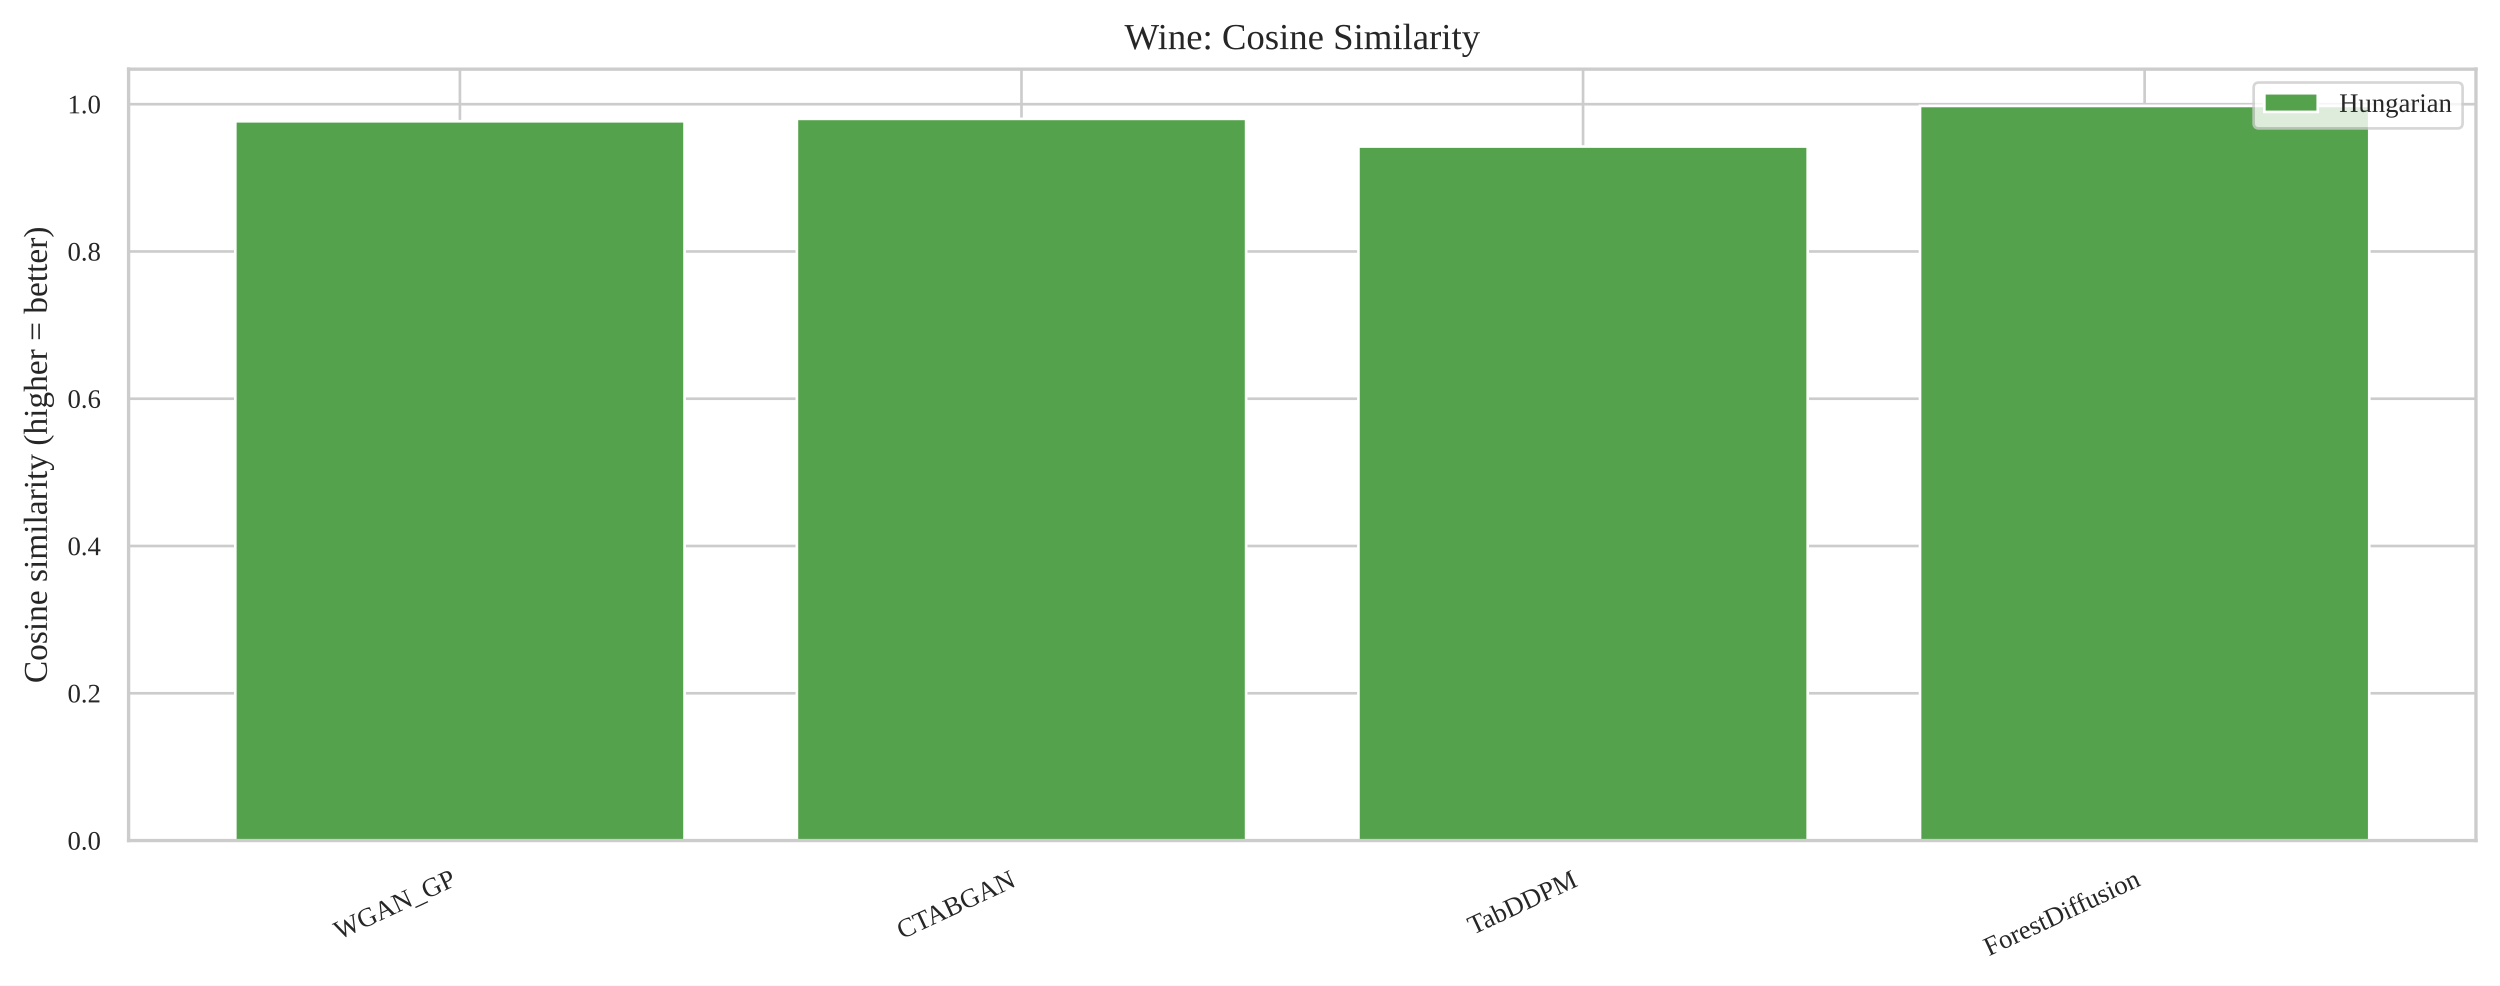
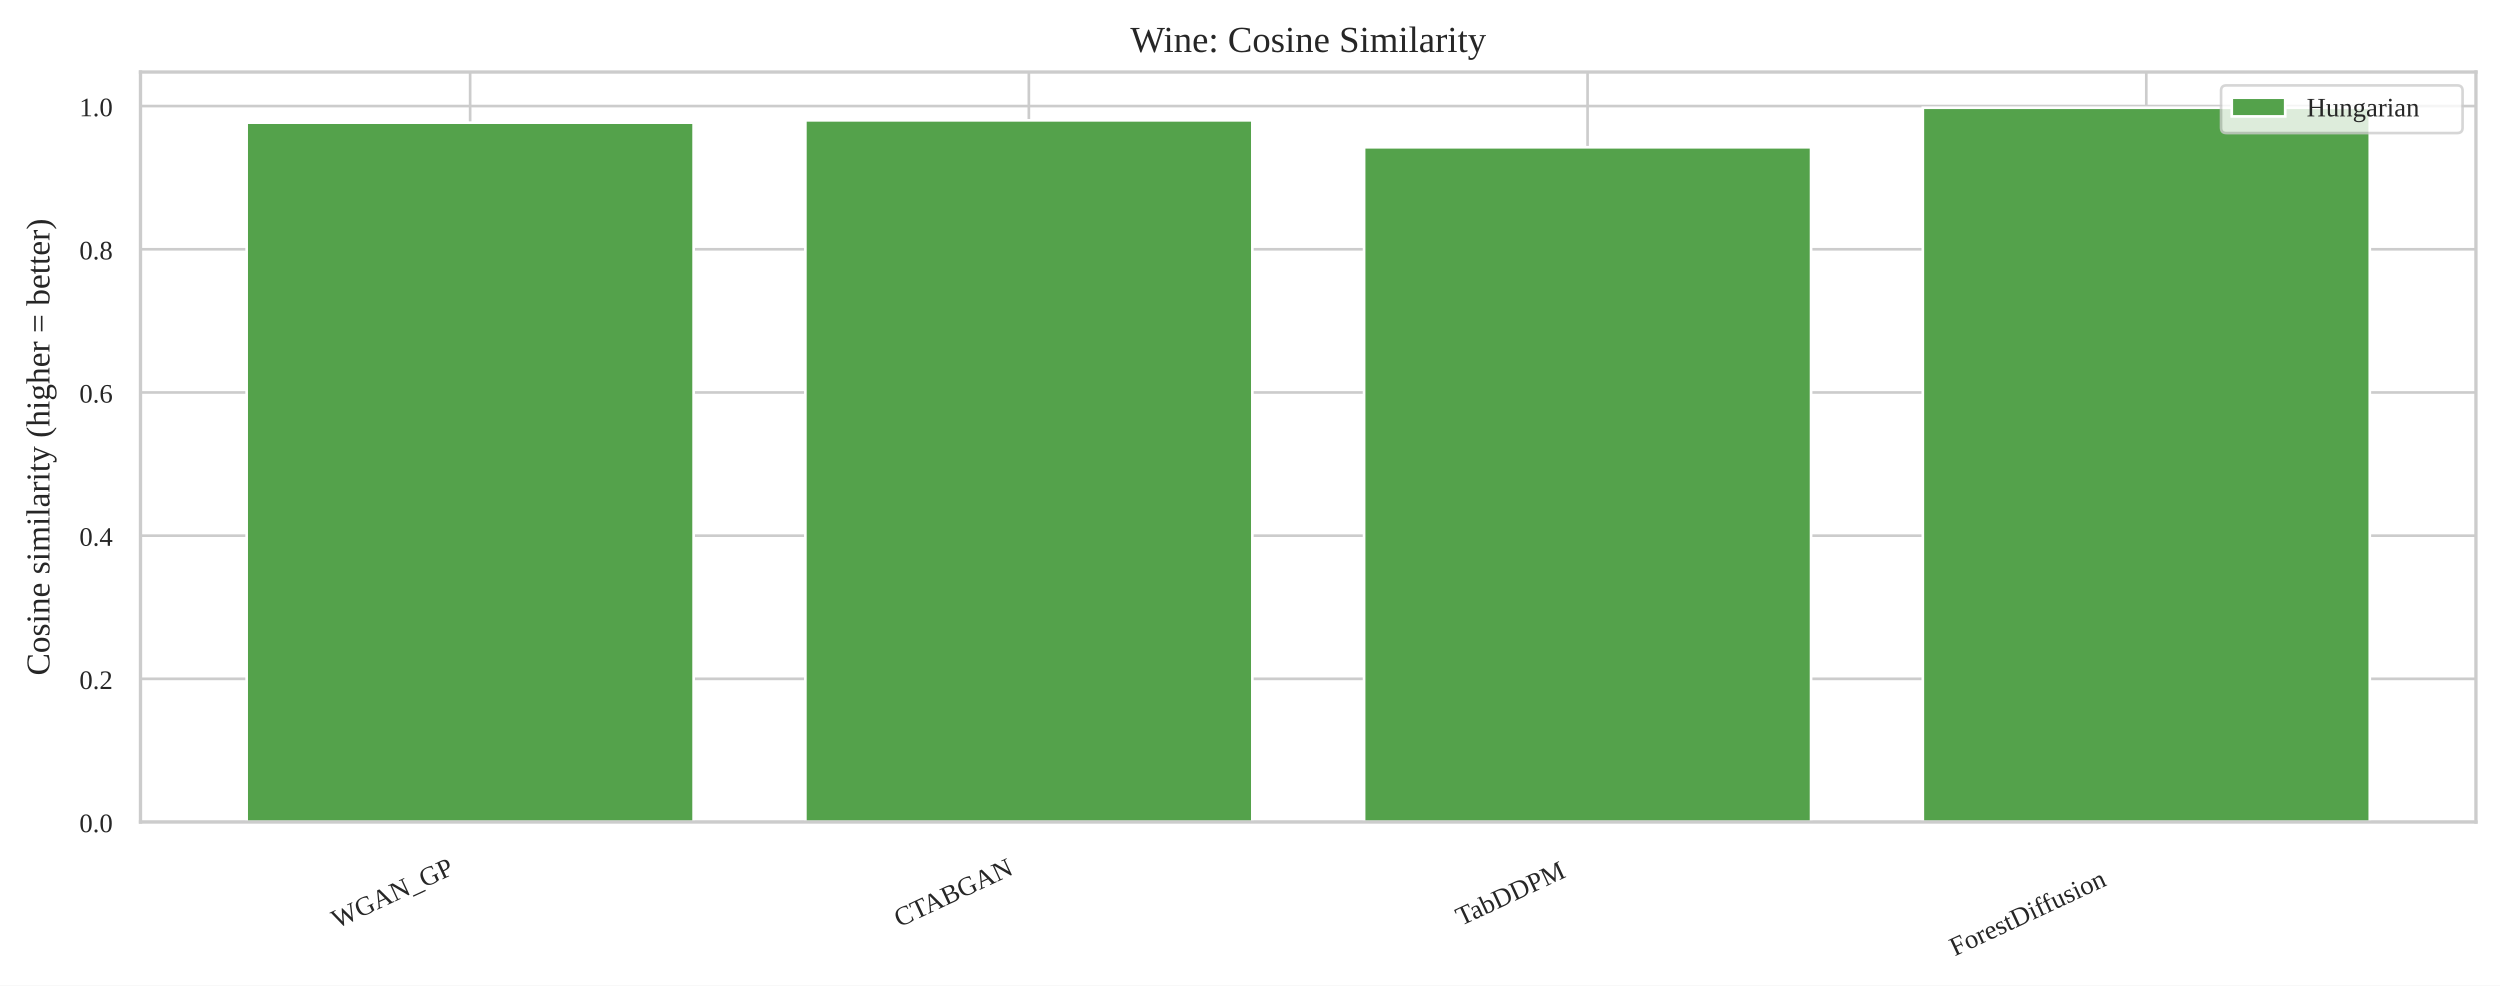
- <svg xmlns="http://www.w3.org/2000/svg" width="748.632pt" height="295.14pt" viewBox="0 0 748.632 295.14" version="1.1">
+ <svg xmlns="http://www.w3.org/2000/svg" width="748.16pt" height="294.926pt" viewBox="0 0 748.16 294.926" version="1.1">
  <defs>
    <style type="text/css">*{stroke-linejoin: round; stroke-linecap: butt}</style>
  </defs>
  <g id="figure_1">
    <g id="patch_1">
-       <path d="M 0 295.14  L 748.632 295.14  L 748.632 0  L 0 0  z " style="fill: #ffffff" />
+       <path d="M 0 294.926  L 748.16 294.926  L 748.16 0  L 0 0  z " style="fill: #ffffff" />
    </g>
    <g id="axes_1">
      <g id="patch_2">
-         <path d="M 38.509 251.703  L 741.432 251.703  L 741.432 20.713  L 38.509 20.713  z " style="fill: #ffffff" />
+         <path d="M 42.043 246.001  L 740.96 246.001  L 740.96 21.558  L 42.043 21.558  z " style="fill: #ffffff" />
      </g>
      <g id="matplotlib.axis_1">
        <g id="xtick_1">
          <g id="line2d_1">
-             <path d="M 137.726 251.703  L 137.726 20.713  " clip-path="url(#pb870cc4b14)" style="fill: none; stroke: #cccccc; stroke-width: 0.8; stroke-linecap: round" />
+             <path d="M 140.694 246.001  L 140.694 21.558  " clip-path="url(#p36a9f0f126)" style="fill: none; stroke: #cccccc; stroke-width: 0.8; stroke-linecap: round" />
          </g>
          <g id="text_1">
-             <text style="font-size: 8px; font-family: 'Times New Roman', 'Times', 'Nimbus Roman', 'Liberation Serif', 'DejaVu Serif', serif; fill: #262626" transform="translate(101.5507 281.4816) rotate(-25)">WGAN_GP</text>
+             <text style="font-size: 8px; font-family: 'Times New Roman', 'Times', 'Nimbus Roman', 'Liberation Serif', 'DejaVu Serif', serif; fill: #262626" transform="translate(100.7759 277.9247) rotate(-25)">WGAN_GP</text>
          </g>
        </g>
        <g id="xtick_2">
          <g id="line2d_2">
-             <path d="M 305.889 251.703  L 305.889 20.713  " clip-path="url(#pb870cc4b14)" style="fill: none; stroke: #cccccc; stroke-width: 0.8; stroke-linecap: round" />
+             <path d="M 307.899 246.001  L 307.899 21.558  " clip-path="url(#p36a9f0f126)" style="fill: none; stroke: #cccccc; stroke-width: 0.8; stroke-linecap: round" />
          </g>
          <g id="text_2">
-             <text style="font-size: 8px; font-family: 'Times New Roman', 'Times', 'Nimbus Roman', 'Liberation Serif', 'DejaVu Serif', serif; fill: #262626" transform="translate(270.1127 281.2956) rotate(-25)">CTABGAN</text>
+             <text style="font-size: 8px; font-family: 'Times New Roman', 'Times', 'Nimbus Roman', 'Liberation Serif', 'DejaVu Serif', serif; fill: #262626" transform="translate(269.1376 277.5572) rotate(-25)">CTABGAN</text>
          </g>
        </g>
        <g id="xtick_3">
          <g id="line2d_3">
-             <path d="M 474.052 251.703  L 474.052 20.713  " clip-path="url(#pb870cc4b14)" style="fill: none; stroke: #cccccc; stroke-width: 0.8; stroke-linecap: round" />
+             <path d="M 475.104 246.001  L 475.104 21.558  " clip-path="url(#p36a9f0f126)" style="fill: none; stroke: #cccccc; stroke-width: 0.8; stroke-linecap: round" />
          </g>
          <g id="text_3">
-             <text style="font-size: 8px; font-family: 'Times New Roman', 'Times', 'Nimbus Roman', 'Liberation Serif', 'DejaVu Serif', serif; fill: #262626" transform="translate(441.0968 279.9802) rotate(-25)">TabDDPM</text>
+             <text style="font-size: 8px; font-family: 'Times New Roman', 'Times', 'Nimbus Roman', 'Liberation Serif', 'DejaVu Serif', serif; fill: #262626" transform="translate(437.2343 277.1414) rotate(-25)">TabDDPM</text>
          </g>
        </g>
        <g id="xtick_4">
          <g id="line2d_4">
-             <path d="M 642.215 251.703  L 642.215 20.713  " clip-path="url(#pb870cc4b14)" style="fill: none; stroke: #cccccc; stroke-width: 0.8; stroke-linecap: round" />
+             <path d="M 642.309 246.001  L 642.309 21.558  " clip-path="url(#p36a9f0f126)" style="fill: none; stroke: #cccccc; stroke-width: 0.8; stroke-linecap: round" />
          </g>
          <g id="text_4">
-             <text style="font-size: 8px; font-family: 'Times New Roman', 'Times', 'Nimbus Roman', 'Liberation Serif', 'DejaVu Serif', serif; fill: #262626" transform="translate(595.5646 286.3665) rotate(-25)">ForestDiffusion</text>
+             <text style="font-size: 8px; font-family: 'Times New Roman', 'Times', 'Nimbus Roman', 'Liberation Serif', 'DejaVu Serif', serif; fill: #262626" transform="translate(584.9741 286.2182) rotate(-25)">ForestDiffusion</text>
          </g>
        </g>
      </g>
      <g id="matplotlib.axis_2">
        <g id="ytick_1">
          <g id="line2d_5">
-             <path d="M 38.509 251.703  L 741.432 251.703  " clip-path="url(#pb870cc4b14)" style="fill: none; stroke: #cccccc; stroke-width: 0.8; stroke-linecap: round" />
+             <path d="M 42.043 246.001  L 740.96 246.001  " clip-path="url(#p36a9f0f126)" style="fill: none; stroke: #cccccc; stroke-width: 0.8; stroke-linecap: round" />
          </g>
          <g id="text_5">
-             <text style="font-size: 8px; font-family: 'Times New Roman', 'Times', 'Nimbus Roman', 'Liberation Serif', 'DejaVu Serif', serif; text-anchor: end; fill: #262626" x="30.209" y="254.435" transform="rotate(-0 30.20938 254.4351)">0.0</text>
+             <text style="font-size: 8px; font-family: 'Times New Roman', 'Times', 'Nimbus Roman', 'Liberation Serif', 'DejaVu Serif', serif; text-anchor: end; fill: #262626" x="33.743" y="249.041" transform="rotate(-0 33.74281 249.0405)">0.0</text>
          </g>
        </g>
        <g id="ytick_2">
          <g id="line2d_6">
-             <path d="M 38.509 207.602  L 741.432 207.602  " clip-path="url(#pb870cc4b14)" style="fill: none; stroke: #cccccc; stroke-width: 0.8; stroke-linecap: round" />
+             <path d="M 42.043 203.15  L 740.96 203.15  " clip-path="url(#p36a9f0f126)" style="fill: none; stroke: #cccccc; stroke-width: 0.8; stroke-linecap: round" />
          </g>
          <g id="text_6">
-             <text style="font-size: 8px; font-family: 'Times New Roman', 'Times', 'Nimbus Roman', 'Liberation Serif', 'DejaVu Serif', serif; text-anchor: end; fill: #262626" x="30.209" y="210.334" transform="rotate(-0 30.20938 210.3341)">0.2</text>
+             <text style="font-size: 8px; font-family: 'Times New Roman', 'Times', 'Nimbus Roman', 'Liberation Serif', 'DejaVu Serif', serif; text-anchor: end; fill: #262626" x="33.743" y="206.19" transform="rotate(-0 33.74281 206.1896)">0.2</text>
          </g>
        </g>
        <g id="ytick_3">
          <g id="line2d_7">
-             <path d="M 38.509 163.501  L 741.432 163.501  " clip-path="url(#pb870cc4b14)" style="fill: none; stroke: #cccccc; stroke-width: 0.8; stroke-linecap: round" />
+             <path d="M 42.043 160.299  L 740.96 160.299  " clip-path="url(#p36a9f0f126)" style="fill: none; stroke: #cccccc; stroke-width: 0.8; stroke-linecap: round" />
          </g>
          <g id="text_7">
-             <text style="font-size: 8px; font-family: 'Times New Roman', 'Times', 'Nimbus Roman', 'Liberation Serif', 'DejaVu Serif', serif; text-anchor: end; fill: #262626" x="30.209" y="166.233" transform="rotate(-0 30.20938 166.2331)">0.4</text>
+             <text style="font-size: 8px; font-family: 'Times New Roman', 'Times', 'Nimbus Roman', 'Liberation Serif', 'DejaVu Serif', serif; text-anchor: end; fill: #262626" x="33.743" y="163.339" transform="rotate(-0 33.74281 163.3387)">0.4</text>
          </g>
        </g>
        <g id="ytick_4">
          <g id="line2d_8">
-             <path d="M 38.509 119.4  L 741.432 119.4  " clip-path="url(#pb870cc4b14)" style="fill: none; stroke: #cccccc; stroke-width: 0.8; stroke-linecap: round" />
+             <path d="M 42.043 117.448  L 740.96 117.448  " clip-path="url(#p36a9f0f126)" style="fill: none; stroke: #cccccc; stroke-width: 0.8; stroke-linecap: round" />
          </g>
          <g id="text_8">
-             <text style="font-size: 8px; font-family: 'Times New Roman', 'Times', 'Nimbus Roman', 'Liberation Serif', 'DejaVu Serif', serif; text-anchor: end; fill: #262626" x="30.209" y="122.132" transform="rotate(-0 30.20938 122.1321)">0.6</text>
+             <text style="font-size: 8px; font-family: 'Times New Roman', 'Times', 'Nimbus Roman', 'Liberation Serif', 'DejaVu Serif', serif; text-anchor: end; fill: #262626" x="33.743" y="120.488" transform="rotate(-0 33.74281 120.4878)">0.6</text>
          </g>
        </g>
        <g id="ytick_5">
          <g id="line2d_9">
-             <path d="M 38.509 75.299  L 741.432 75.299  " clip-path="url(#pb870cc4b14)" style="fill: none; stroke: #cccccc; stroke-width: 0.8; stroke-linecap: round" />
+             <path d="M 42.043 74.598  L 740.96 74.598  " clip-path="url(#p36a9f0f126)" style="fill: none; stroke: #cccccc; stroke-width: 0.8; stroke-linecap: round" />
          </g>
          <g id="text_9">
-             <text style="font-size: 8px; font-family: 'Times New Roman', 'Times', 'Nimbus Roman', 'Liberation Serif', 'DejaVu Serif', serif; text-anchor: end; fill: #262626" x="30.209" y="78.031" transform="rotate(-0 30.20938 78.03109)">0.8</text>
+             <text style="font-size: 8px; font-family: 'Times New Roman', 'Times', 'Nimbus Roman', 'Liberation Serif', 'DejaVu Serif', serif; text-anchor: end; fill: #262626" x="33.743" y="77.637" transform="rotate(-0 33.74281 77.63689)">0.8</text>
          </g>
        </g>
        <g id="ytick_6">
          <g id="line2d_10">
-             <path d="M 38.509 31.198  L 741.432 31.198  " clip-path="url(#pb870cc4b14)" style="fill: none; stroke: #cccccc; stroke-width: 0.8; stroke-linecap: round" />
+             <path d="M 42.043 31.747  L 740.96 31.747  " clip-path="url(#p36a9f0f126)" style="fill: none; stroke: #cccccc; stroke-width: 0.8; stroke-linecap: round" />
          </g>
          <g id="text_10">
-             <text style="font-size: 8px; font-family: 'Times New Roman', 'Times', 'Nimbus Roman', 'Liberation Serif', 'DejaVu Serif', serif; text-anchor: end; fill: #262626" x="30.209" y="33.93" transform="rotate(-0 30.20938 33.93009)">1.0</text>
+             <text style="font-size: 8px; font-family: 'Times New Roman', 'Times', 'Nimbus Roman', 'Liberation Serif', 'DejaVu Serif', serif; text-anchor: end; fill: #262626" x="33.743" y="34.786" transform="rotate(-0 33.74281 34.78598)">1.0</text>
          </g>
        </g>
        <g id="text_11">
-           <text style="font-size: 10px; font-family: 'Times New Roman', 'Times', 'Nimbus Roman', 'Liberation Serif', 'DejaVu Serif', serif; text-anchor: middle; fill: #262626" x="14.03" y="136.208" transform="rotate(-90 14.02969 136.208)">Cosine similarity (higher = better)</text>
+           <text style="font-size: 10px; font-family: 'Times New Roman', 'Times', 'Nimbus Roman', 'Liberation Serif', 'DejaVu Serif', serif; text-anchor: middle; fill: #262626" x="14.798" y="133.78" transform="rotate(-90 14.79844 133.7797)">Cosine similarity (higher = better)</text>
        </g>
      </g>
      <g id="patch_3">
-         <path d="M 70.46 251.703  L 204.991 251.703  L 204.991 36.306  L 70.46 36.306  z " clip-path="url(#pb870cc4b14)" style="fill: #54a24b; stroke: #ffffff; stroke-width: 0.8; stroke-linejoin: miter" />
+         <path d="M 73.812 246.001  L 207.576 246.001  L 207.576 36.71  L 73.812 36.71  z " clip-path="url(#p36a9f0f126)" style="fill: #54a24b; stroke: #ffffff; stroke-width: 0.8; stroke-linejoin: miter" />
      </g>
      <g id="patch_4">
-         <path d="M 238.624 251.703  L 373.154 251.703  L 373.154 35.589  L 238.624 35.589  z " clip-path="url(#pb870cc4b14)" style="fill: #54a24b; stroke: #ffffff; stroke-width: 0.8; stroke-linejoin: miter" />
+         <path d="M 241.017 246.001  L 374.781 246.001  L 374.781 36.013  L 241.017 36.013  z " clip-path="url(#p36a9f0f126)" style="fill: #54a24b; stroke: #ffffff; stroke-width: 0.8; stroke-linejoin: miter" />
      </g>
      <g id="patch_5">
-         <path d="M 406.787 251.703  L 541.317 251.703  L 541.317 43.879  L 406.787 43.879  z " clip-path="url(#pb870cc4b14)" style="fill: #54a24b; stroke: #ffffff; stroke-width: 0.8; stroke-linejoin: miter" />
+         <path d="M 408.222 246.001  L 541.986 246.001  L 541.986 44.068  L 408.222 44.068  z " clip-path="url(#p36a9f0f126)" style="fill: #54a24b; stroke: #ffffff; stroke-width: 0.8; stroke-linejoin: miter" />
      </g>
      <g id="patch_6">
-         <path d="M 574.95 251.703  L 709.481 251.703  L 709.481 31.712  L 574.95 31.712  z " clip-path="url(#pb870cc4b14)" style="fill: #54a24b; stroke: #ffffff; stroke-width: 0.8; stroke-linejoin: miter" />
+         <path d="M 575.427 246.001  L 709.191 246.001  L 709.191 32.246  L 575.427 32.246  z " clip-path="url(#p36a9f0f126)" style="fill: #54a24b; stroke: #ffffff; stroke-width: 0.8; stroke-linejoin: miter" />
      </g>
      <g id="patch_7">
-         <path d="M 38.509 251.703  L 38.509 20.713  " style="fill: none; stroke: #cccccc; stroke-linejoin: miter; stroke-linecap: square" />
+         <path d="M 42.043 246.001  L 42.043 21.558  " style="fill: none; stroke: #cccccc; stroke-linejoin: miter; stroke-linecap: square" />
      </g>
      <g id="patch_8">
-         <path d="M 741.432 251.703  L 741.432 20.713  " style="fill: none; stroke: #cccccc; stroke-linejoin: miter; stroke-linecap: square" />
+         <path d="M 740.96 246.001  L 740.96 21.558  " style="fill: none; stroke: #cccccc; stroke-linejoin: miter; stroke-linecap: square" />
      </g>
      <g id="patch_9">
-         <path d="M 38.509 251.703  L 741.432 251.703  " style="fill: none; stroke: #cccccc; stroke-linejoin: miter; stroke-linecap: square" />
+         <path d="M 42.043 246.001  L 740.96 246.001  " style="fill: none; stroke: #cccccc; stroke-linejoin: miter; stroke-linecap: square" />
      </g>
      <g id="patch_10">
-         <path d="M 38.509 20.713  L 741.432 20.713  " style="fill: none; stroke: #cccccc; stroke-linejoin: miter; stroke-linecap: square" />
+         <path d="M 42.043 21.558  L 740.96 21.558  " style="fill: none; stroke: #cccccc; stroke-linejoin: miter; stroke-linecap: square" />
      </g>
      <g id="text_12">
-         <text style="font-size: 11px; font-family: 'Times New Roman', 'Times', 'Nimbus Roman', 'Liberation Serif', 'DejaVu Serif', serif; text-anchor: middle; fill: #262626" x="389.97" y="14.713" transform="rotate(-0 389.9705 14.71266)">Wine: Cosine Similarity</text>
+         <text style="font-size: 11px; font-family: 'Times New Roman', 'Times', 'Nimbus Roman', 'Liberation Serif', 'DejaVu Serif', serif; text-anchor: middle; fill: #262626" x="391.501" y="15.558" transform="rotate(-0 391.5014 15.55828)">Wine: Cosine Similarity</text>
      </g>
      <g id="legend_1">
        <g id="patch_11">
-           <path d="M 676.463 38.456  L 735.832 38.456  Q 737.432 38.456 737.432 36.856  L 737.432 26.313  Q 737.432 24.713 735.832 24.713  L 676.463 24.713  Q 674.863 24.713 674.863 26.313  L 674.863 36.856  Q 674.863 38.456 676.463 38.456  z " style="fill: #ffffff; opacity: 0.8; stroke: #cccccc; stroke-width: 0.8; stroke-linejoin: miter" />
+           <path d="M 666.283 39.815  L 735.36 39.815  Q 736.96 39.815 736.96 38.215  L 736.96 27.158  Q 736.96 25.558 735.36 25.558  L 666.283 25.558  Q 664.683 25.558 664.683 27.158  L 664.683 38.215  Q 664.683 39.815 666.283 39.815  z " style="fill: #ffffff; opacity: 0.8; stroke: #cccccc; stroke-width: 0.8; stroke-linejoin: miter" />
        </g>
        <g id="patch_12">
-           <path d="M 678.063 33.513  L 694.063 33.513  L 694.063 27.913  L 678.063 27.913  z " style="fill: #54a24b; stroke: #ffffff; stroke-width: 0.8; stroke-linejoin: miter" />
+           <path d="M 667.883 34.837  L 683.883 34.837  L 683.883 29.237  L 667.883 29.237  z " style="fill: #54a24b; stroke: #ffffff; stroke-width: 0.8; stroke-linejoin: miter" />
        </g>
        <g id="text_13">
-           <text style="font-size: 8px; font-family: 'Times New Roman', 'Times', 'Nimbus Roman', 'Liberation Serif', 'DejaVu Serif', serif; text-anchor: start; fill: #262626" x="700.463" y="33.513" transform="rotate(-0 700.4628 33.51266)">Hungarian</text>
+           <text style="font-size: 8px; font-family: 'Times New Roman', 'Times', 'Nimbus Roman', 'Liberation Serif', 'DejaVu Serif', serif; text-anchor: start; fill: #262626" x="690.283" y="34.837" transform="rotate(-0 690.2825 34.83703)">Hungarian</text>
        </g>
      </g>
    </g>
  </g>
  <defs>
-     <clipPath id="pb870cc4b14">
-       <rect x="38.509" y="20.713" width="702.922" height="230.991" />
+     <clipPath id="p36a9f0f126">
+       <rect x="42.043" y="21.558" width="698.917" height="224.443" />
    </clipPath>
  </defs>
</svg>
